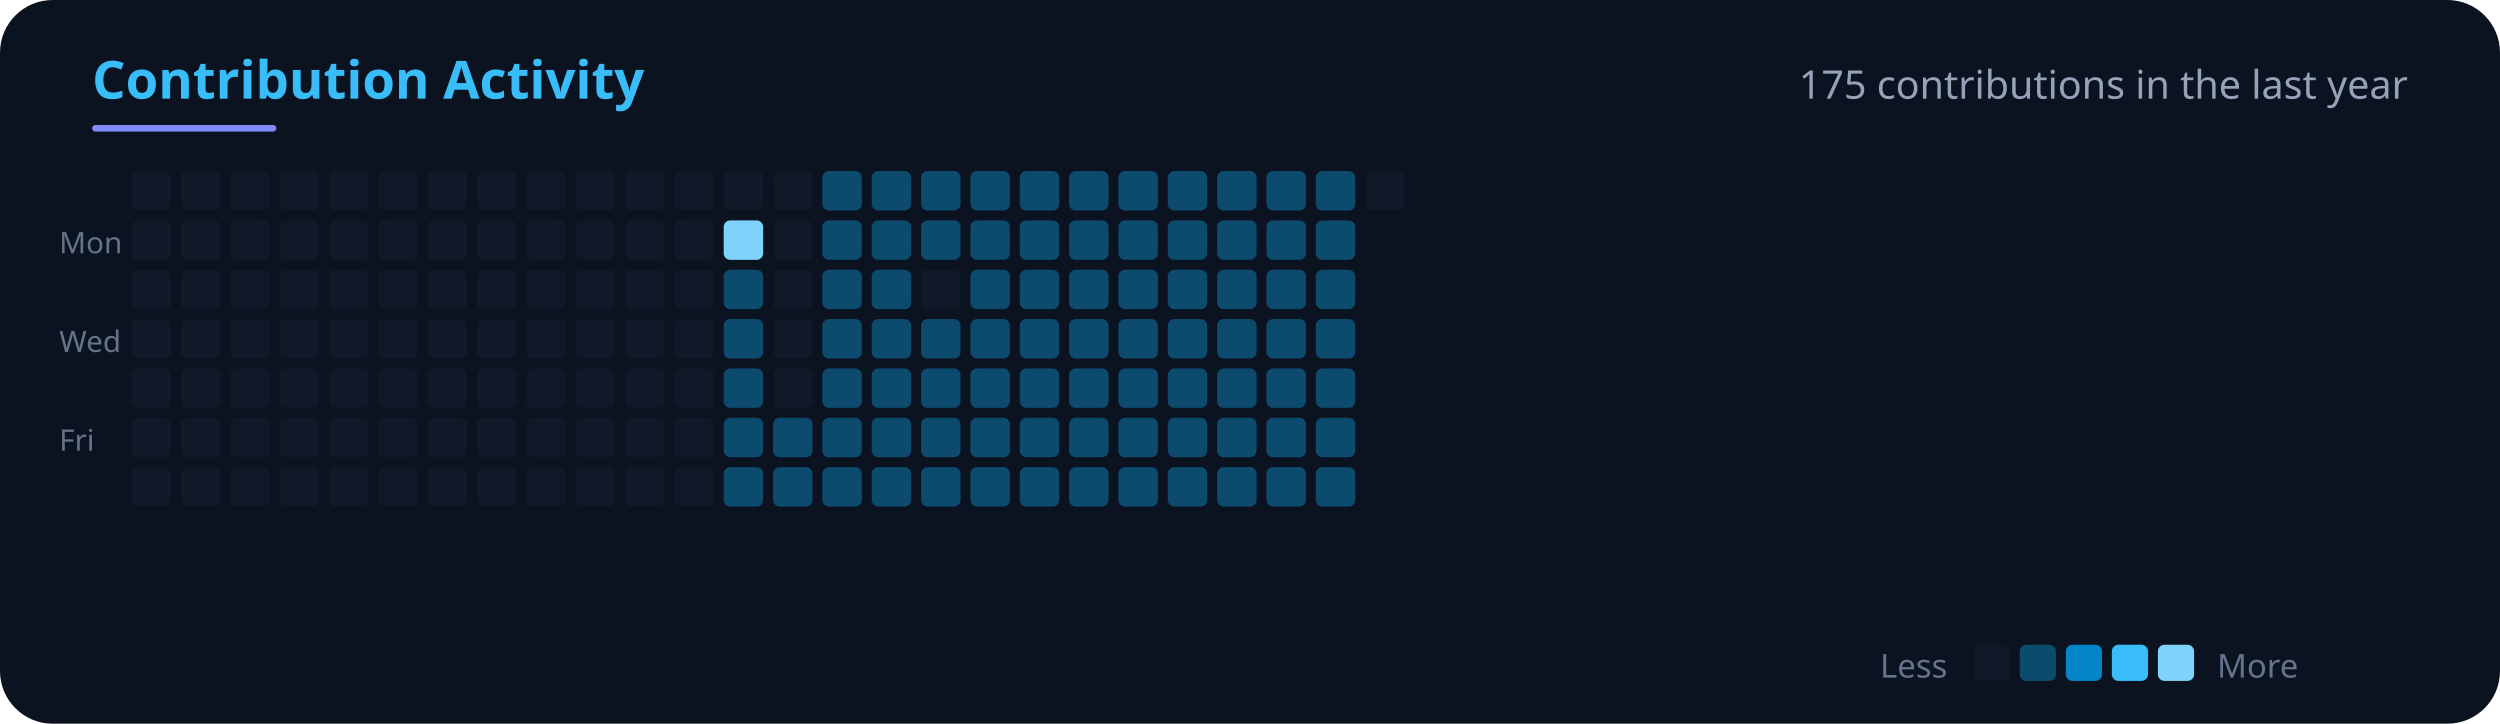
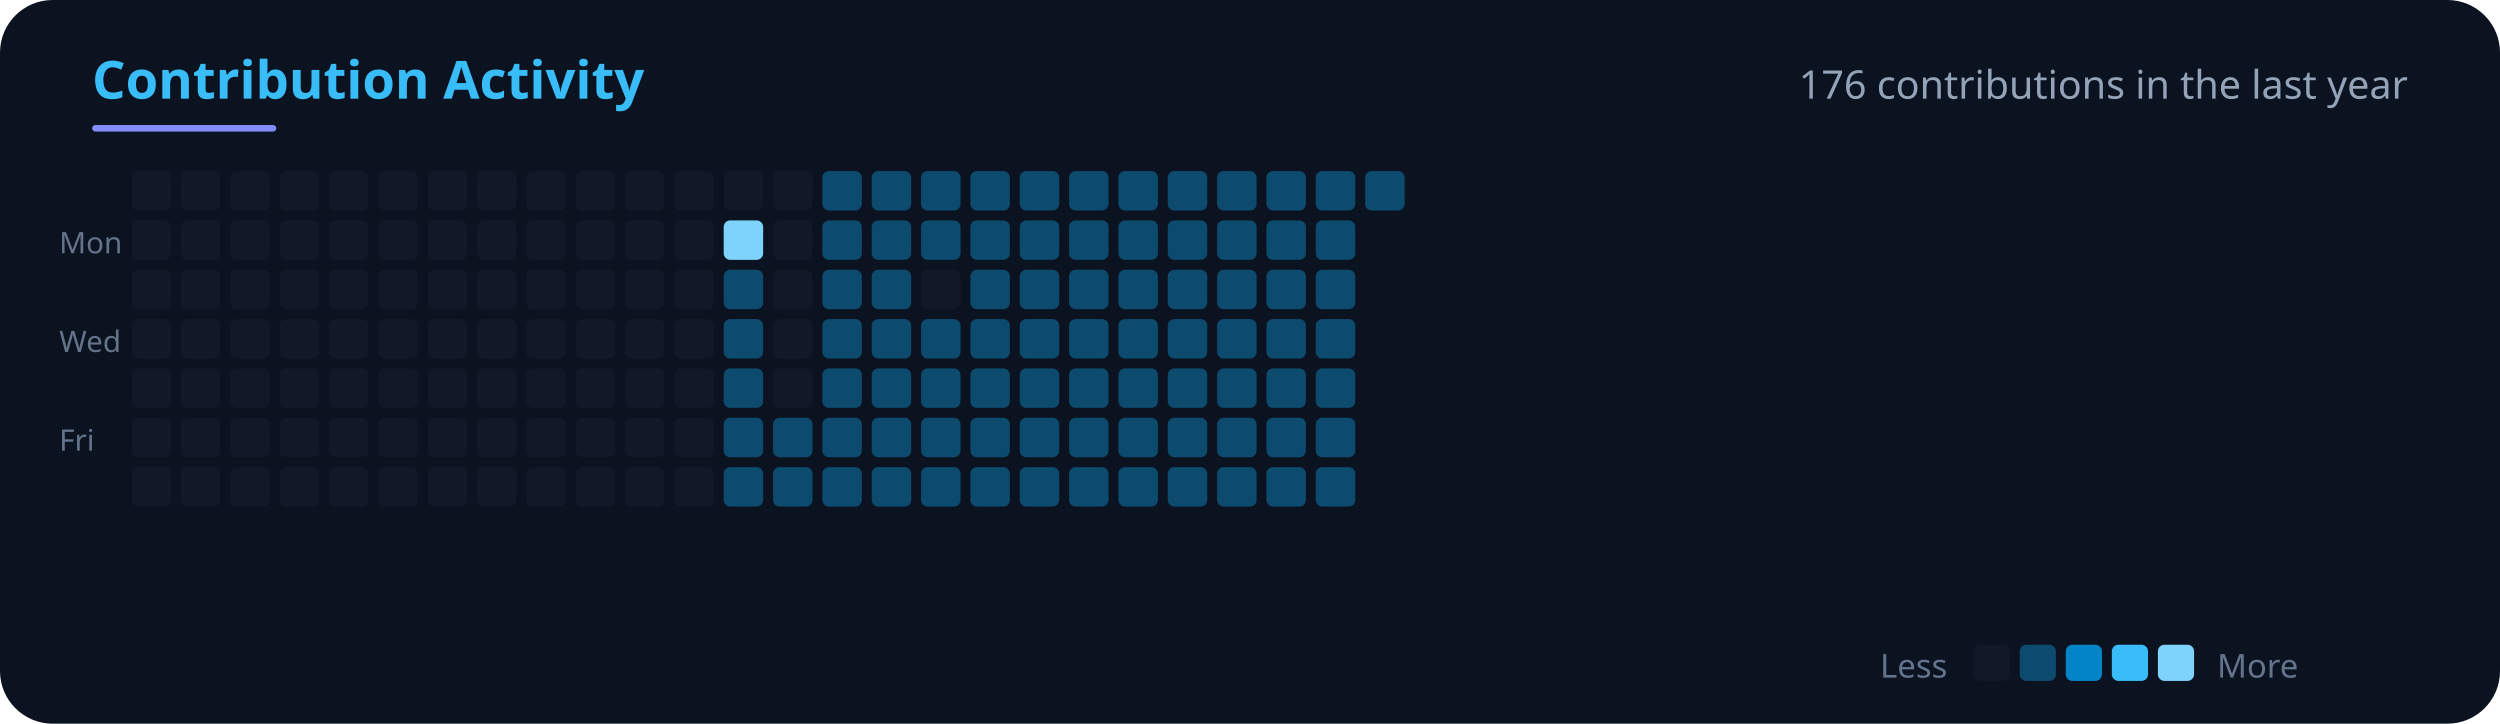
<svg xmlns="http://www.w3.org/2000/svg" width="760" height="220" viewBox="0 0 760 220" role="img">
  <rect width="100%" height="100%" rx="16" fill="#0B1220" />
  <text x="28" y="30" fill="#38BDF8" font-family="Segoe UI, Ubuntu, sans-serif" font-size="16" font-weight="700">Contribution Activity</text>
-   <text x="732" y="30" text-anchor="end" fill="#94A3B8" font-family="Segoe UI, Ubuntu, sans-serif" font-size="12">175 contributions in the last year</text>
+   <text x="732" y="30" text-anchor="end" fill="#94A3B8" font-family="Segoe UI, Ubuntu, sans-serif" font-size="12">176 contributions in the last year</text>
  <rect x="28" y="38" width="56" height="2" rx="1" fill="#818CF8" />
  <text x="18" y="77" fill="#64748B" font-family="Segoe UI, Ubuntu, sans-serif" font-size="9">Mon</text>
  <text x="18" y="107" fill="#64748B" font-family="Segoe UI, Ubuntu, sans-serif" font-size="9">Wed</text>
  <text x="18" y="137" fill="#64748B" font-family="Segoe UI, Ubuntu, sans-serif" font-size="9">Fri</text>
  <rect x="40" y="52" width="12" height="12" rx="2" fill="#111827" />
  <rect x="40" y="67" width="12" height="12" rx="2" fill="#111827" />
  <rect x="40" y="82" width="12" height="12" rx="2" fill="#111827" />
  <rect x="40" y="97" width="12" height="12" rx="2" fill="#111827" />
  <rect x="40" y="112" width="12" height="12" rx="2" fill="#111827" />
  <rect x="40" y="127" width="12" height="12" rx="2" fill="#111827" />
  <rect x="40" y="142" width="12" height="12" rx="2" fill="#111827" />
  <rect x="55" y="52" width="12" height="12" rx="2" fill="#111827" />
  <rect x="55" y="67" width="12" height="12" rx="2" fill="#111827" />
  <rect x="55" y="82" width="12" height="12" rx="2" fill="#111827" />
  <rect x="55" y="97" width="12" height="12" rx="2" fill="#111827" />
  <rect x="55" y="112" width="12" height="12" rx="2" fill="#111827" />
  <rect x="55" y="127" width="12" height="12" rx="2" fill="#111827" />
  <rect x="55" y="142" width="12" height="12" rx="2" fill="#111827" />
  <rect x="70" y="52" width="12" height="12" rx="2" fill="#111827" />
  <rect x="70" y="67" width="12" height="12" rx="2" fill="#111827" />
  <rect x="70" y="82" width="12" height="12" rx="2" fill="#111827" />
  <rect x="70" y="97" width="12" height="12" rx="2" fill="#111827" />
  <rect x="70" y="112" width="12" height="12" rx="2" fill="#111827" />
  <rect x="70" y="127" width="12" height="12" rx="2" fill="#111827" />
  <rect x="70" y="142" width="12" height="12" rx="2" fill="#111827" />
  <rect x="85" y="52" width="12" height="12" rx="2" fill="#111827" />
  <rect x="85" y="67" width="12" height="12" rx="2" fill="#111827" />
  <rect x="85" y="82" width="12" height="12" rx="2" fill="#111827" />
  <rect x="85" y="97" width="12" height="12" rx="2" fill="#111827" />
  <rect x="85" y="112" width="12" height="12" rx="2" fill="#111827" />
  <rect x="85" y="127" width="12" height="12" rx="2" fill="#111827" />
  <rect x="85" y="142" width="12" height="12" rx="2" fill="#111827" />
  <rect x="100" y="52" width="12" height="12" rx="2" fill="#111827" />
  <rect x="100" y="67" width="12" height="12" rx="2" fill="#111827" />
  <rect x="100" y="82" width="12" height="12" rx="2" fill="#111827" />
  <rect x="100" y="97" width="12" height="12" rx="2" fill="#111827" />
  <rect x="100" y="112" width="12" height="12" rx="2" fill="#111827" />
  <rect x="100" y="127" width="12" height="12" rx="2" fill="#111827" />
  <rect x="100" y="142" width="12" height="12" rx="2" fill="#111827" />
  <rect x="115" y="52" width="12" height="12" rx="2" fill="#111827" />
  <rect x="115" y="67" width="12" height="12" rx="2" fill="#111827" />
  <rect x="115" y="82" width="12" height="12" rx="2" fill="#111827" />
  <rect x="115" y="97" width="12" height="12" rx="2" fill="#111827" />
  <rect x="115" y="112" width="12" height="12" rx="2" fill="#111827" />
  <rect x="115" y="127" width="12" height="12" rx="2" fill="#111827" />
  <rect x="115" y="142" width="12" height="12" rx="2" fill="#111827" />
  <rect x="130" y="52" width="12" height="12" rx="2" fill="#111827" />
  <rect x="130" y="67" width="12" height="12" rx="2" fill="#111827" />
  <rect x="130" y="82" width="12" height="12" rx="2" fill="#111827" />
  <rect x="130" y="97" width="12" height="12" rx="2" fill="#111827" />
  <rect x="130" y="112" width="12" height="12" rx="2" fill="#111827" />
  <rect x="130" y="127" width="12" height="12" rx="2" fill="#111827" />
  <rect x="130" y="142" width="12" height="12" rx="2" fill="#111827" />
  <rect x="145" y="52" width="12" height="12" rx="2" fill="#111827" />
  <rect x="145" y="67" width="12" height="12" rx="2" fill="#111827" />
  <rect x="145" y="82" width="12" height="12" rx="2" fill="#111827" />
  <rect x="145" y="97" width="12" height="12" rx="2" fill="#111827" />
  <rect x="145" y="112" width="12" height="12" rx="2" fill="#111827" />
  <rect x="145" y="127" width="12" height="12" rx="2" fill="#111827" />
  <rect x="145" y="142" width="12" height="12" rx="2" fill="#111827" />
  <rect x="160" y="52" width="12" height="12" rx="2" fill="#111827" />
  <rect x="160" y="67" width="12" height="12" rx="2" fill="#111827" />
  <rect x="160" y="82" width="12" height="12" rx="2" fill="#111827" />
  <rect x="160" y="97" width="12" height="12" rx="2" fill="#111827" />
  <rect x="160" y="112" width="12" height="12" rx="2" fill="#111827" />
  <rect x="160" y="127" width="12" height="12" rx="2" fill="#111827" />
  <rect x="160" y="142" width="12" height="12" rx="2" fill="#111827" />
  <rect x="175" y="52" width="12" height="12" rx="2" fill="#111827" />
  <rect x="175" y="67" width="12" height="12" rx="2" fill="#111827" />
  <rect x="175" y="82" width="12" height="12" rx="2" fill="#111827" />
  <rect x="175" y="97" width="12" height="12" rx="2" fill="#111827" />
  <rect x="175" y="112" width="12" height="12" rx="2" fill="#111827" />
  <rect x="175" y="127" width="12" height="12" rx="2" fill="#111827" />
  <rect x="175" y="142" width="12" height="12" rx="2" fill="#111827" />
  <rect x="190" y="52" width="12" height="12" rx="2" fill="#111827" />
  <rect x="190" y="67" width="12" height="12" rx="2" fill="#111827" />
  <rect x="190" y="82" width="12" height="12" rx="2" fill="#111827" />
  <rect x="190" y="97" width="12" height="12" rx="2" fill="#111827" />
  <rect x="190" y="112" width="12" height="12" rx="2" fill="#111827" />
  <rect x="190" y="127" width="12" height="12" rx="2" fill="#111827" />
  <rect x="190" y="142" width="12" height="12" rx="2" fill="#111827" />
  <rect x="205" y="52" width="12" height="12" rx="2" fill="#111827" />
  <rect x="205" y="67" width="12" height="12" rx="2" fill="#111827" />
  <rect x="205" y="82" width="12" height="12" rx="2" fill="#111827" />
  <rect x="205" y="97" width="12" height="12" rx="2" fill="#111827" />
  <rect x="205" y="112" width="12" height="12" rx="2" fill="#111827" />
  <rect x="205" y="127" width="12" height="12" rx="2" fill="#111827" />
  <rect x="205" y="142" width="12" height="12" rx="2" fill="#111827" />
  <rect x="220" y="52" width="12" height="12" rx="2" fill="#111827" />
  <rect x="220" y="67" width="12" height="12" rx="2" fill="#7DD3FC" />
  <rect x="220" y="82" width="12" height="12" rx="2" fill="#0C4A6E" />
  <rect x="220" y="97" width="12" height="12" rx="2" fill="#0C4A6E" />
  <rect x="220" y="112" width="12" height="12" rx="2" fill="#0C4A6E" />
  <rect x="220" y="127" width="12" height="12" rx="2" fill="#0C4A6E" />
  <rect x="220" y="142" width="12" height="12" rx="2" fill="#0C4A6E" />
  <rect x="235" y="52" width="12" height="12" rx="2" fill="#111827" />
  <rect x="235" y="67" width="12" height="12" rx="2" fill="#111827" />
  <rect x="235" y="82" width="12" height="12" rx="2" fill="#111827" />
  <rect x="235" y="97" width="12" height="12" rx="2" fill="#111827" />
  <rect x="235" y="112" width="12" height="12" rx="2" fill="#111827" />
  <rect x="235" y="127" width="12" height="12" rx="2" fill="#0C4A6E" />
  <rect x="235" y="142" width="12" height="12" rx="2" fill="#0C4A6E" />
  <rect x="250" y="52" width="12" height="12" rx="2" fill="#0C4A6E" />
  <rect x="250" y="67" width="12" height="12" rx="2" fill="#0C4A6E" />
  <rect x="250" y="82" width="12" height="12" rx="2" fill="#0C4A6E" />
  <rect x="250" y="97" width="12" height="12" rx="2" fill="#0C4A6E" />
  <rect x="250" y="112" width="12" height="12" rx="2" fill="#0C4A6E" />
  <rect x="250" y="127" width="12" height="12" rx="2" fill="#0C4A6E" />
  <rect x="250" y="142" width="12" height="12" rx="2" fill="#0C4A6E" />
  <rect x="265" y="52" width="12" height="12" rx="2" fill="#0C4A6E" />
  <rect x="265" y="67" width="12" height="12" rx="2" fill="#0C4A6E" />
  <rect x="265" y="82" width="12" height="12" rx="2" fill="#0C4A6E" />
  <rect x="265" y="97" width="12" height="12" rx="2" fill="#0C4A6E" />
  <rect x="265" y="112" width="12" height="12" rx="2" fill="#0C4A6E" />
  <rect x="265" y="127" width="12" height="12" rx="2" fill="#0C4A6E" />
  <rect x="265" y="142" width="12" height="12" rx="2" fill="#0C4A6E" />
  <rect x="280" y="52" width="12" height="12" rx="2" fill="#0C4A6E" />
  <rect x="280" y="67" width="12" height="12" rx="2" fill="#0C4A6E" />
  <rect x="280" y="82" width="12" height="12" rx="2" fill="#111827" />
  <rect x="280" y="97" width="12" height="12" rx="2" fill="#0C4A6E" />
  <rect x="280" y="112" width="12" height="12" rx="2" fill="#0C4A6E" />
  <rect x="280" y="127" width="12" height="12" rx="2" fill="#0C4A6E" />
  <rect x="280" y="142" width="12" height="12" rx="2" fill="#0C4A6E" />
  <rect x="295" y="52" width="12" height="12" rx="2" fill="#0C4A6E" />
  <rect x="295" y="67" width="12" height="12" rx="2" fill="#0C4A6E" />
  <rect x="295" y="82" width="12" height="12" rx="2" fill="#0C4A6E" />
  <rect x="295" y="97" width="12" height="12" rx="2" fill="#0C4A6E" />
  <rect x="295" y="112" width="12" height="12" rx="2" fill="#0C4A6E" />
  <rect x="295" y="127" width="12" height="12" rx="2" fill="#0C4A6E" />
  <rect x="295" y="142" width="12" height="12" rx="2" fill="#0C4A6E" />
  <rect x="310" y="52" width="12" height="12" rx="2" fill="#0C4A6E" />
  <rect x="310" y="67" width="12" height="12" rx="2" fill="#0C4A6E" />
  <rect x="310" y="82" width="12" height="12" rx="2" fill="#0C4A6E" />
  <rect x="310" y="97" width="12" height="12" rx="2" fill="#0C4A6E" />
  <rect x="310" y="112" width="12" height="12" rx="2" fill="#0C4A6E" />
  <rect x="310" y="127" width="12" height="12" rx="2" fill="#0C4A6E" />
  <rect x="310" y="142" width="12" height="12" rx="2" fill="#0C4A6E" />
  <rect x="325" y="52" width="12" height="12" rx="2" fill="#0C4A6E" />
  <rect x="325" y="67" width="12" height="12" rx="2" fill="#0C4A6E" />
  <rect x="325" y="82" width="12" height="12" rx="2" fill="#0C4A6E" />
  <rect x="325" y="97" width="12" height="12" rx="2" fill="#0C4A6E" />
  <rect x="325" y="112" width="12" height="12" rx="2" fill="#0C4A6E" />
  <rect x="325" y="127" width="12" height="12" rx="2" fill="#0C4A6E" />
  <rect x="325" y="142" width="12" height="12" rx="2" fill="#0C4A6E" />
  <rect x="340" y="52" width="12" height="12" rx="2" fill="#0C4A6E" />
  <rect x="340" y="67" width="12" height="12" rx="2" fill="#0C4A6E" />
  <rect x="340" y="82" width="12" height="12" rx="2" fill="#0C4A6E" />
  <rect x="340" y="97" width="12" height="12" rx="2" fill="#0C4A6E" />
  <rect x="340" y="112" width="12" height="12" rx="2" fill="#0C4A6E" />
  <rect x="340" y="127" width="12" height="12" rx="2" fill="#0C4A6E" />
  <rect x="340" y="142" width="12" height="12" rx="2" fill="#0C4A6E" />
  <rect x="355" y="52" width="12" height="12" rx="2" fill="#0C4A6E" />
  <rect x="355" y="67" width="12" height="12" rx="2" fill="#0C4A6E" />
  <rect x="355" y="82" width="12" height="12" rx="2" fill="#0C4A6E" />
  <rect x="355" y="97" width="12" height="12" rx="2" fill="#0C4A6E" />
  <rect x="355" y="112" width="12" height="12" rx="2" fill="#0C4A6E" />
  <rect x="355" y="127" width="12" height="12" rx="2" fill="#0C4A6E" />
  <rect x="355" y="142" width="12" height="12" rx="2" fill="#0C4A6E" />
  <rect x="370" y="52" width="12" height="12" rx="2" fill="#0C4A6E" />
  <rect x="370" y="67" width="12" height="12" rx="2" fill="#0C4A6E" />
  <rect x="370" y="82" width="12" height="12" rx="2" fill="#0C4A6E" />
  <rect x="370" y="97" width="12" height="12" rx="2" fill="#0C4A6E" />
  <rect x="370" y="112" width="12" height="12" rx="2" fill="#0C4A6E" />
  <rect x="370" y="127" width="12" height="12" rx="2" fill="#0C4A6E" />
  <rect x="370" y="142" width="12" height="12" rx="2" fill="#0C4A6E" />
  <rect x="385" y="52" width="12" height="12" rx="2" fill="#0C4A6E" />
  <rect x="385" y="67" width="12" height="12" rx="2" fill="#0C4A6E" />
  <rect x="385" y="82" width="12" height="12" rx="2" fill="#0C4A6E" />
  <rect x="385" y="97" width="12" height="12" rx="2" fill="#0C4A6E" />
  <rect x="385" y="112" width="12" height="12" rx="2" fill="#0C4A6E" />
  <rect x="385" y="127" width="12" height="12" rx="2" fill="#0C4A6E" />
  <rect x="385" y="142" width="12" height="12" rx="2" fill="#0C4A6E" />
  <rect x="400" y="52" width="12" height="12" rx="2" fill="#0C4A6E" />
  <rect x="400" y="67" width="12" height="12" rx="2" fill="#0C4A6E" />
  <rect x="400" y="82" width="12" height="12" rx="2" fill="#0C4A6E" />
  <rect x="400" y="97" width="12" height="12" rx="2" fill="#0C4A6E" />
  <rect x="400" y="112" width="12" height="12" rx="2" fill="#0C4A6E" />
  <rect x="400" y="127" width="12" height="12" rx="2" fill="#0C4A6E" />
  <rect x="400" y="142" width="12" height="12" rx="2" fill="#0C4A6E" />
-   <rect x="415" y="52" width="12" height="12" rx="2" fill="#111827" />
+   <rect x="415" y="52" width="12" height="12" rx="2" fill="#0C4A6E" />
  <text x="592" y="206" text-anchor="end" fill="#64748B" font-size="10" font-family="Segoe UI, Ubuntu, sans-serif">Less</text>
  <rect x="600" y="196" width="11" height="11" rx="2" fill="#111827" />
  <rect x="614" y="196" width="11" height="11" rx="2" fill="#0C4A6E" />
  <rect x="628" y="196" width="11" height="11" rx="2" fill="#0284C7" />
  <rect x="642" y="196" width="11" height="11" rx="2" fill="#38BDF8" />
  <rect x="656" y="196" width="11" height="11" rx="2" fill="#7DD3FC" />
  <text x="674" y="206" fill="#64748B" font-size="10" font-family="Segoe UI, Ubuntu, sans-serif">More</text>
</svg>
